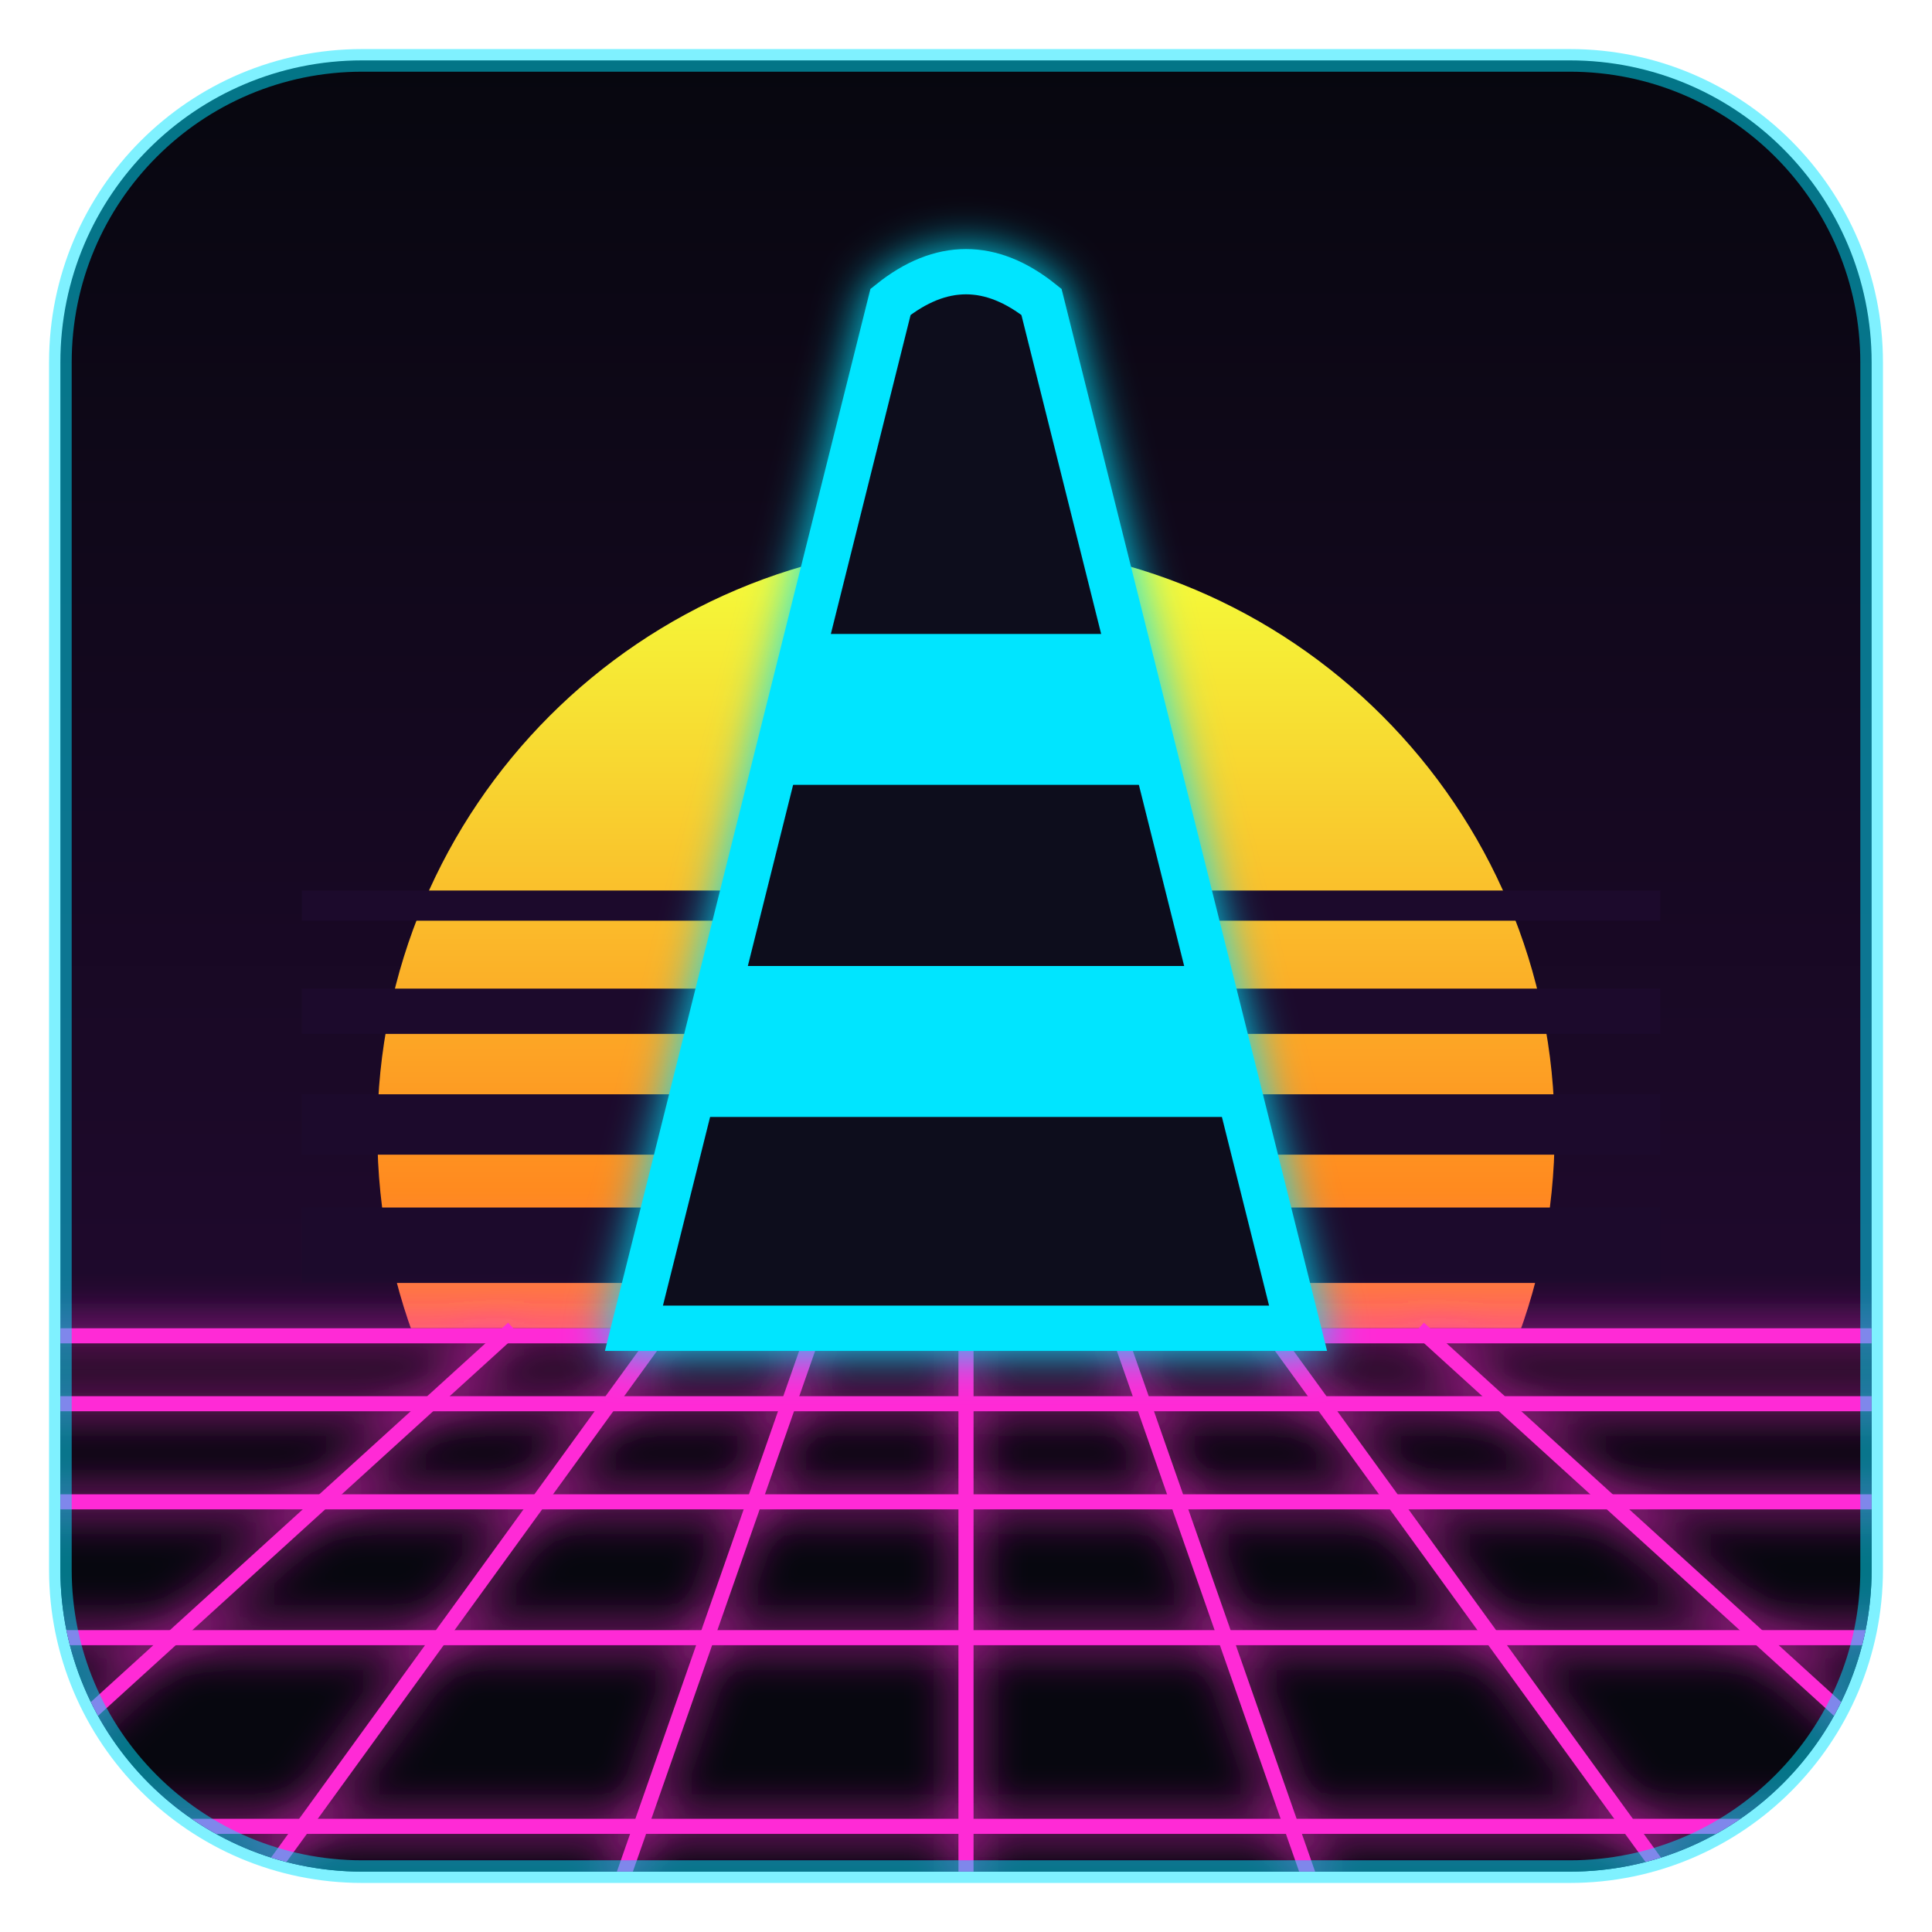
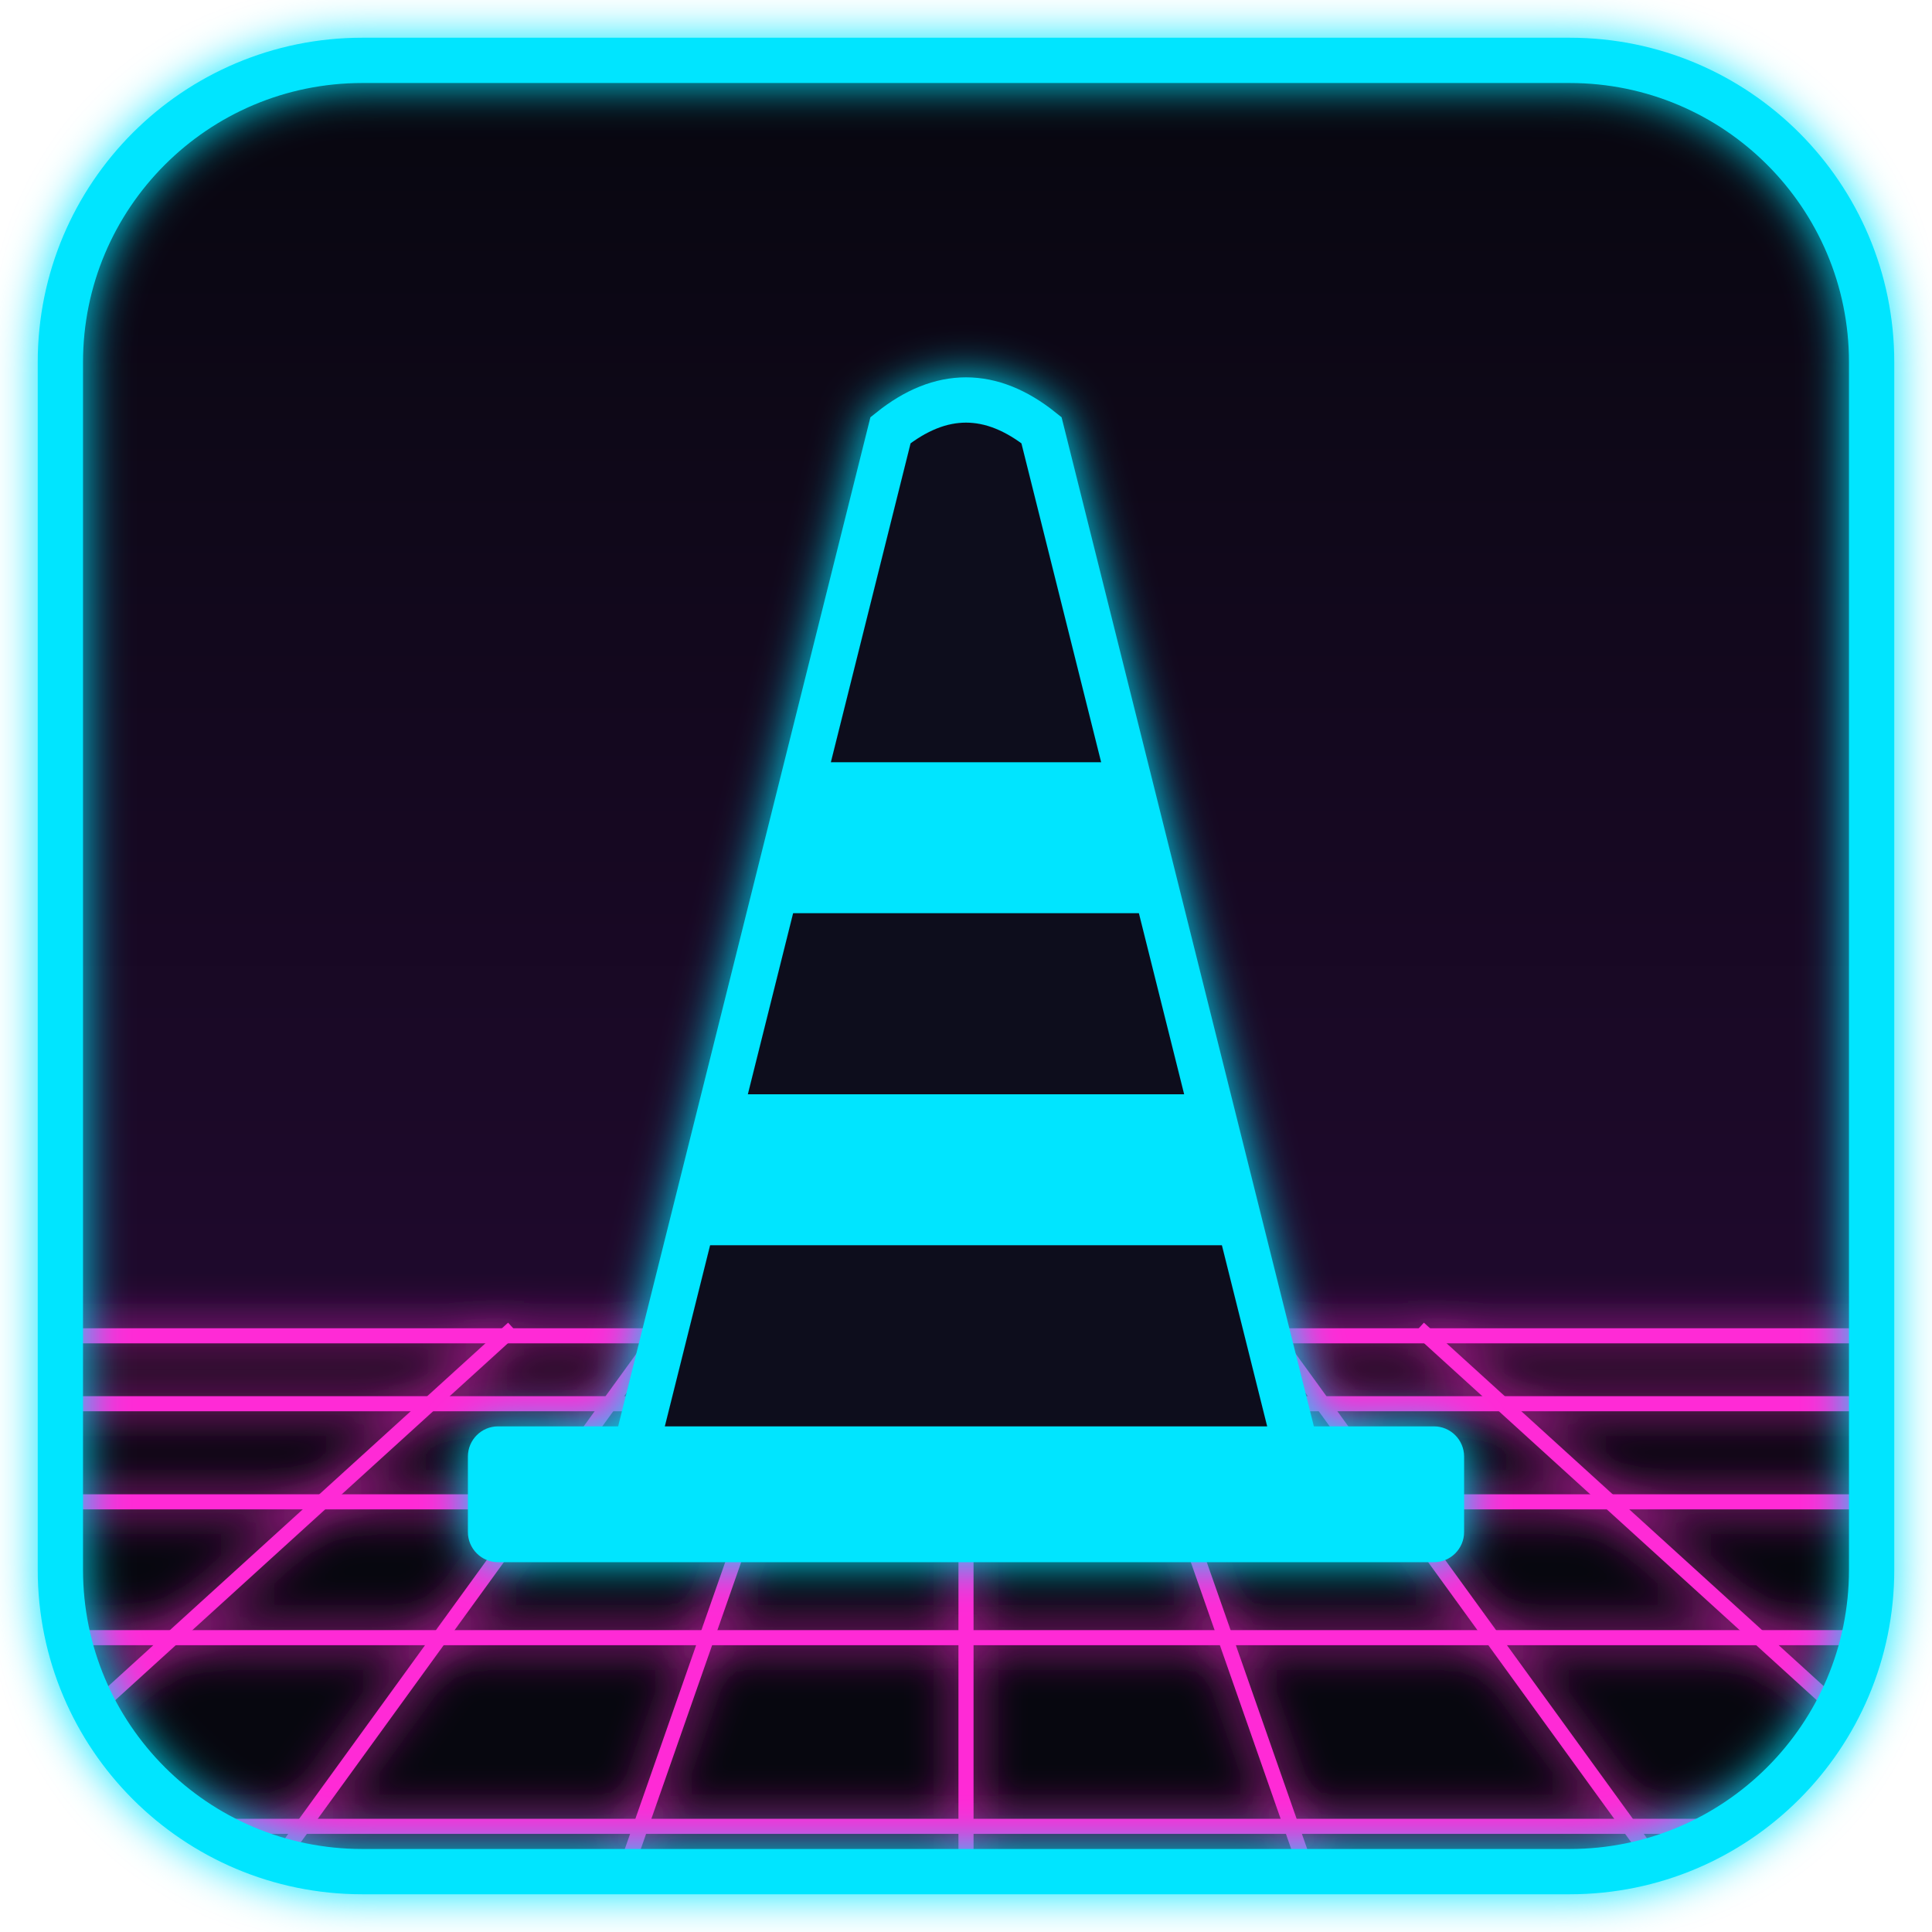
<svg xmlns="http://www.w3.org/2000/svg" viewBox="0 0 256 256" width="256" height="256">
  <defs>
    <filter id="g" x="-50%" y="-50%" width="200%" height="200%">
      <feGaussianBlur stdDeviation="5" result="b" />
      <feMerge>
        <feMergeNode in="b" />
        <feMergeNode in="b" />
        <feMergeNode in="SourceGraphic" />
      </feMerge>
    </filter>
    <filter id="g2" x="-50%" y="-50%" width="200%" height="200%">
      <feGaussianBlur stdDeviation="3" result="b" />
      <feMerge>
        <feMergeNode in="b" />
        <feMergeNode in="SourceGraphic" />
      </feMerge>
    </filter>
    <linearGradient id="soleil" x1="0" y1="0" x2="0" y2="1">
      <stop offset="0" stop-color="#F4FF3A" />
      <stop offset=".55" stop-color="#FF8A1F" />
      <stop offset="1" stop-color="#FF2BD6" />
    </linearGradient>
    <linearGradient id="ciel" x1="0" y1="0" x2="0" y2="1">
      <stop offset="0" stop-color="#07070F" />
      <stop offset="1" stop-color="#2a0a3a" />
    </linearGradient>
    <linearGradient id="cm" x1="0" y1="0" x2="0" y2="1">
      <stop offset="0" stop-color="#00E5FF" />
      <stop offset="1" stop-color="#FF2BD6" />
    </linearGradient>
    <pattern id="grille" width="16" height="16" patternUnits="userSpaceOnUse">
      <path d="M16 0H0V16" fill="none" stroke="#00E5FF" stroke-opacity=".12" />
    </pattern>
    <clipPath id="tuile">
      <rect x="8" y="8" width="240" height="240" rx="40" />
    </clipPath>
    <rect id="cadre" x="8" y="8" width="240" height="240" rx="40" fill="none" stroke="#00E5FF" stroke-opacity=".5" stroke-width="3" />
    <g id="ciel0">
      <rect x="8" y="8" width="240" height="240" fill="url(#ciel)" />
    </g>
    <g id="soleilR">
      <circle cx="128" cy="150" r="78" fill="url(#soleil)" />
      <g fill="#1c0a2c">
        <rect x="40" y="118" width="180" height="4" />
        <rect x="40" y="131" width="180" height="6" />
        <rect x="40" y="145" width="180" height="8" />
        <rect x="40" y="160" width="180" height="10" />
      </g>
    </g>
    <g id="sol">
      <rect x="0" y="176" width="256" height="80" fill="#07070F" />
      <g stroke="#FF2BD6" stroke-width="2" fill="none" filter="url(#g2)">
        <path d="M0,177H256M0,186H256M0,199H256M0,217H256M0,242H256" />
        <path d="M128,176V256M108,176L80,256M148,176L176,256M88,176L30,256M168,176L226,256M68,176L-20,256M188,176L276,256" />
      </g>
    </g>
    <g id="solC">
      <rect x="0" y="176" width="256" height="80" fill="#07070F" />
      <g stroke="#00E5FF" stroke-width="2" fill="none" filter="url(#g2)">
        <path d="M0,177H256M0,186H256M0,199H256M0,217H256M0,242H256" />
        <path d="M128,176V256M108,176L80,256M148,176L176,256M88,176L30,256M168,176L226,256M68,176L-20,256M188,176L276,256" />
      </g>
    </g>
    <path id="plot" d="M118,40 Q128,32 138,40 L172,176 L84,176 Z" />
    <g id="bandes">
      <path d="M106,84 L150,84 L155,104 L101,104 Z" />
      <path d="M95,128 L161,128 L166,148 L90,148 Z" />
    </g>
  </defs>
  <g clip-path="url(#tuile)">
    <use href="#ciel0" />
-     <use href="#soleilR" />
    <use href="#sol" />
  </g>
-   <use href="#cadre" />
-   <g filter="url(#g2)">
+   <rect x="8" y="8" width="240" height="240" rx="40" fill="none" stroke="#00E5FF" stroke-width="6" filter="url(#g2)" />
+   <g filter="url(#g2)" transform="translate(0,17)">
    <use href="#plot" fill="#0E0D1F" stroke="#00E5FF" stroke-width="6" />
    <use href="#bandes" fill="#00E5FF" />
+     <rect x="62" y="172" width="132" height="18" rx="4" fill="#00E5FF" />
  </g>
</svg>
